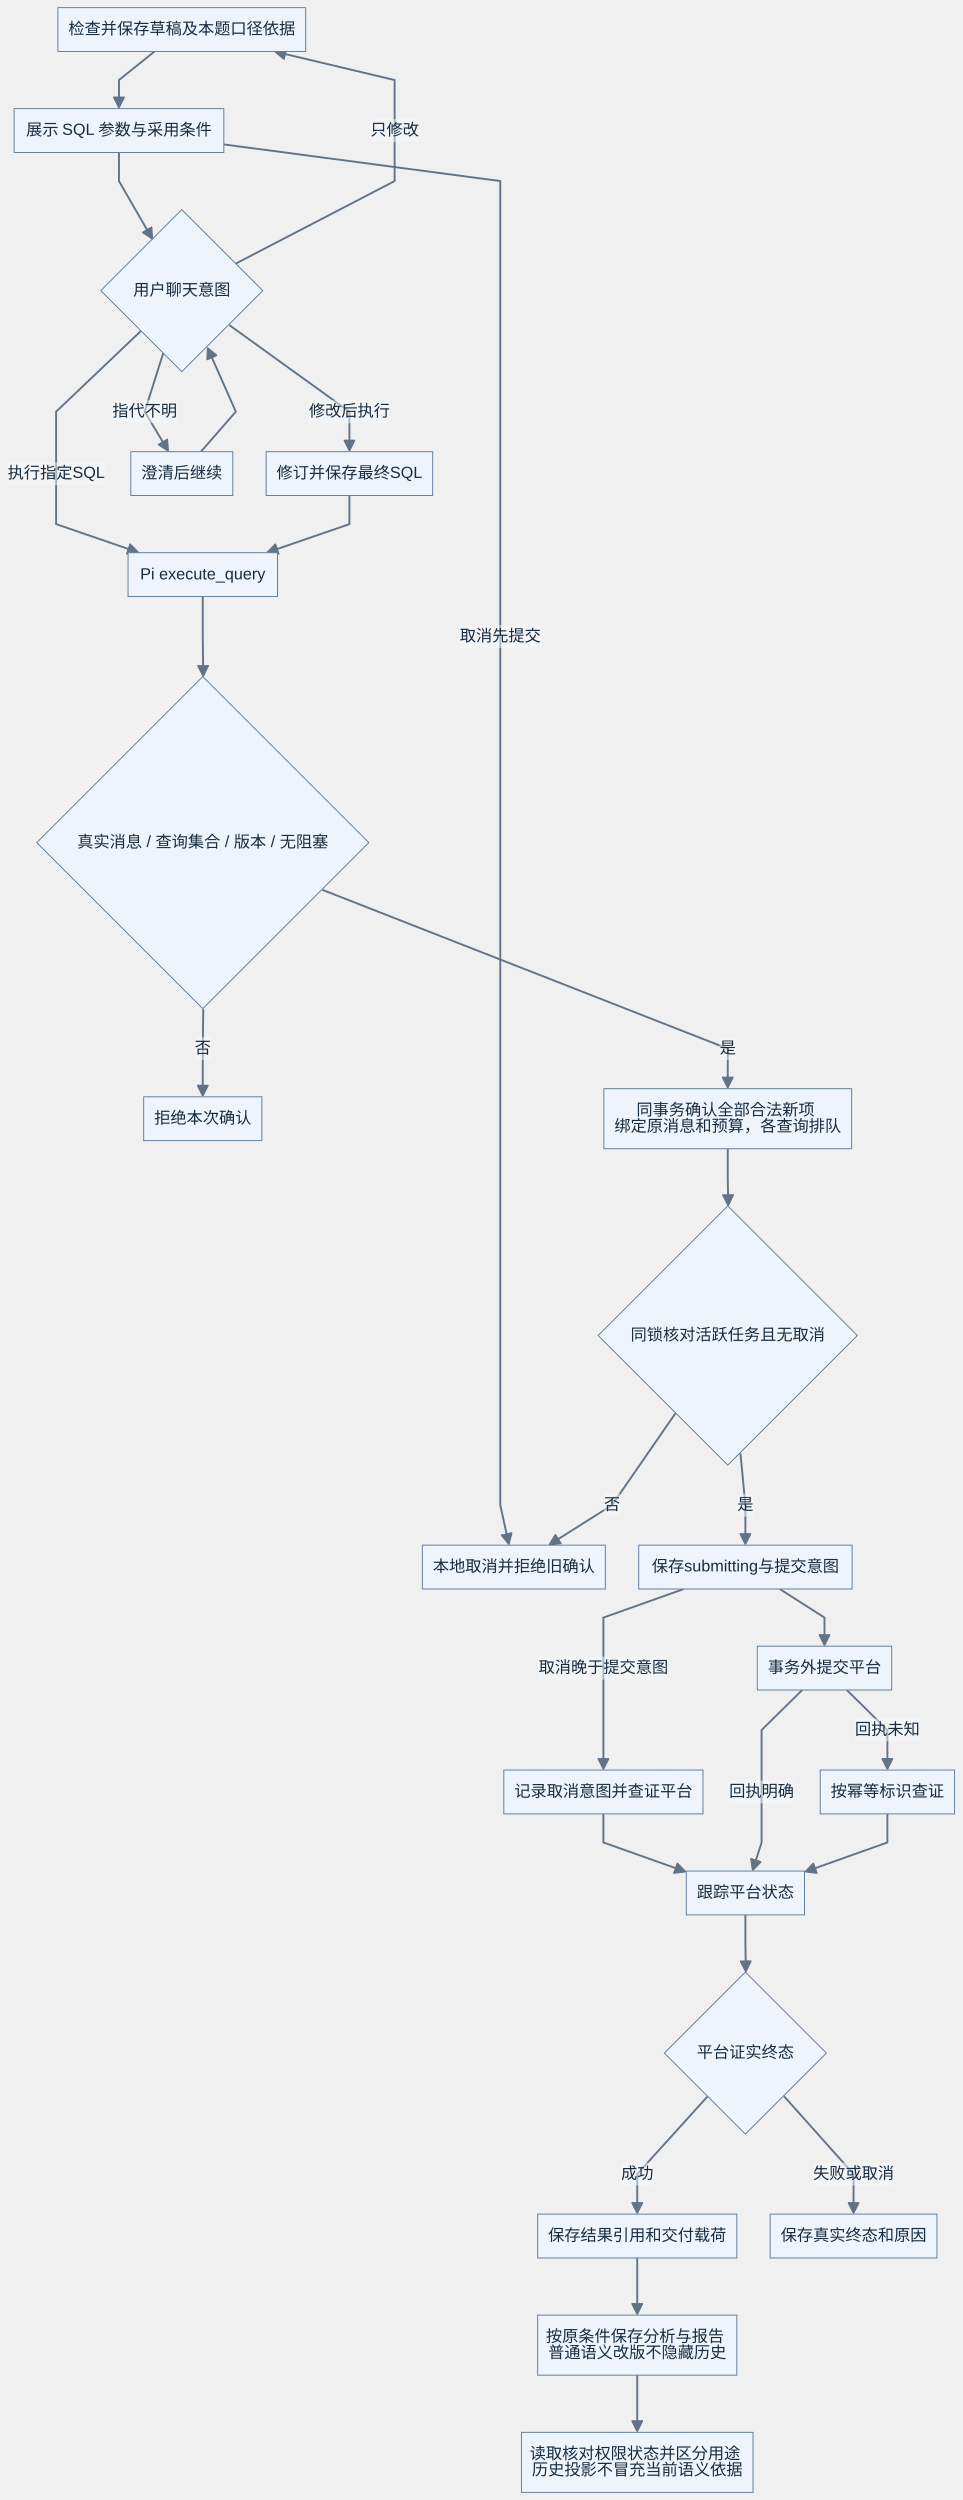
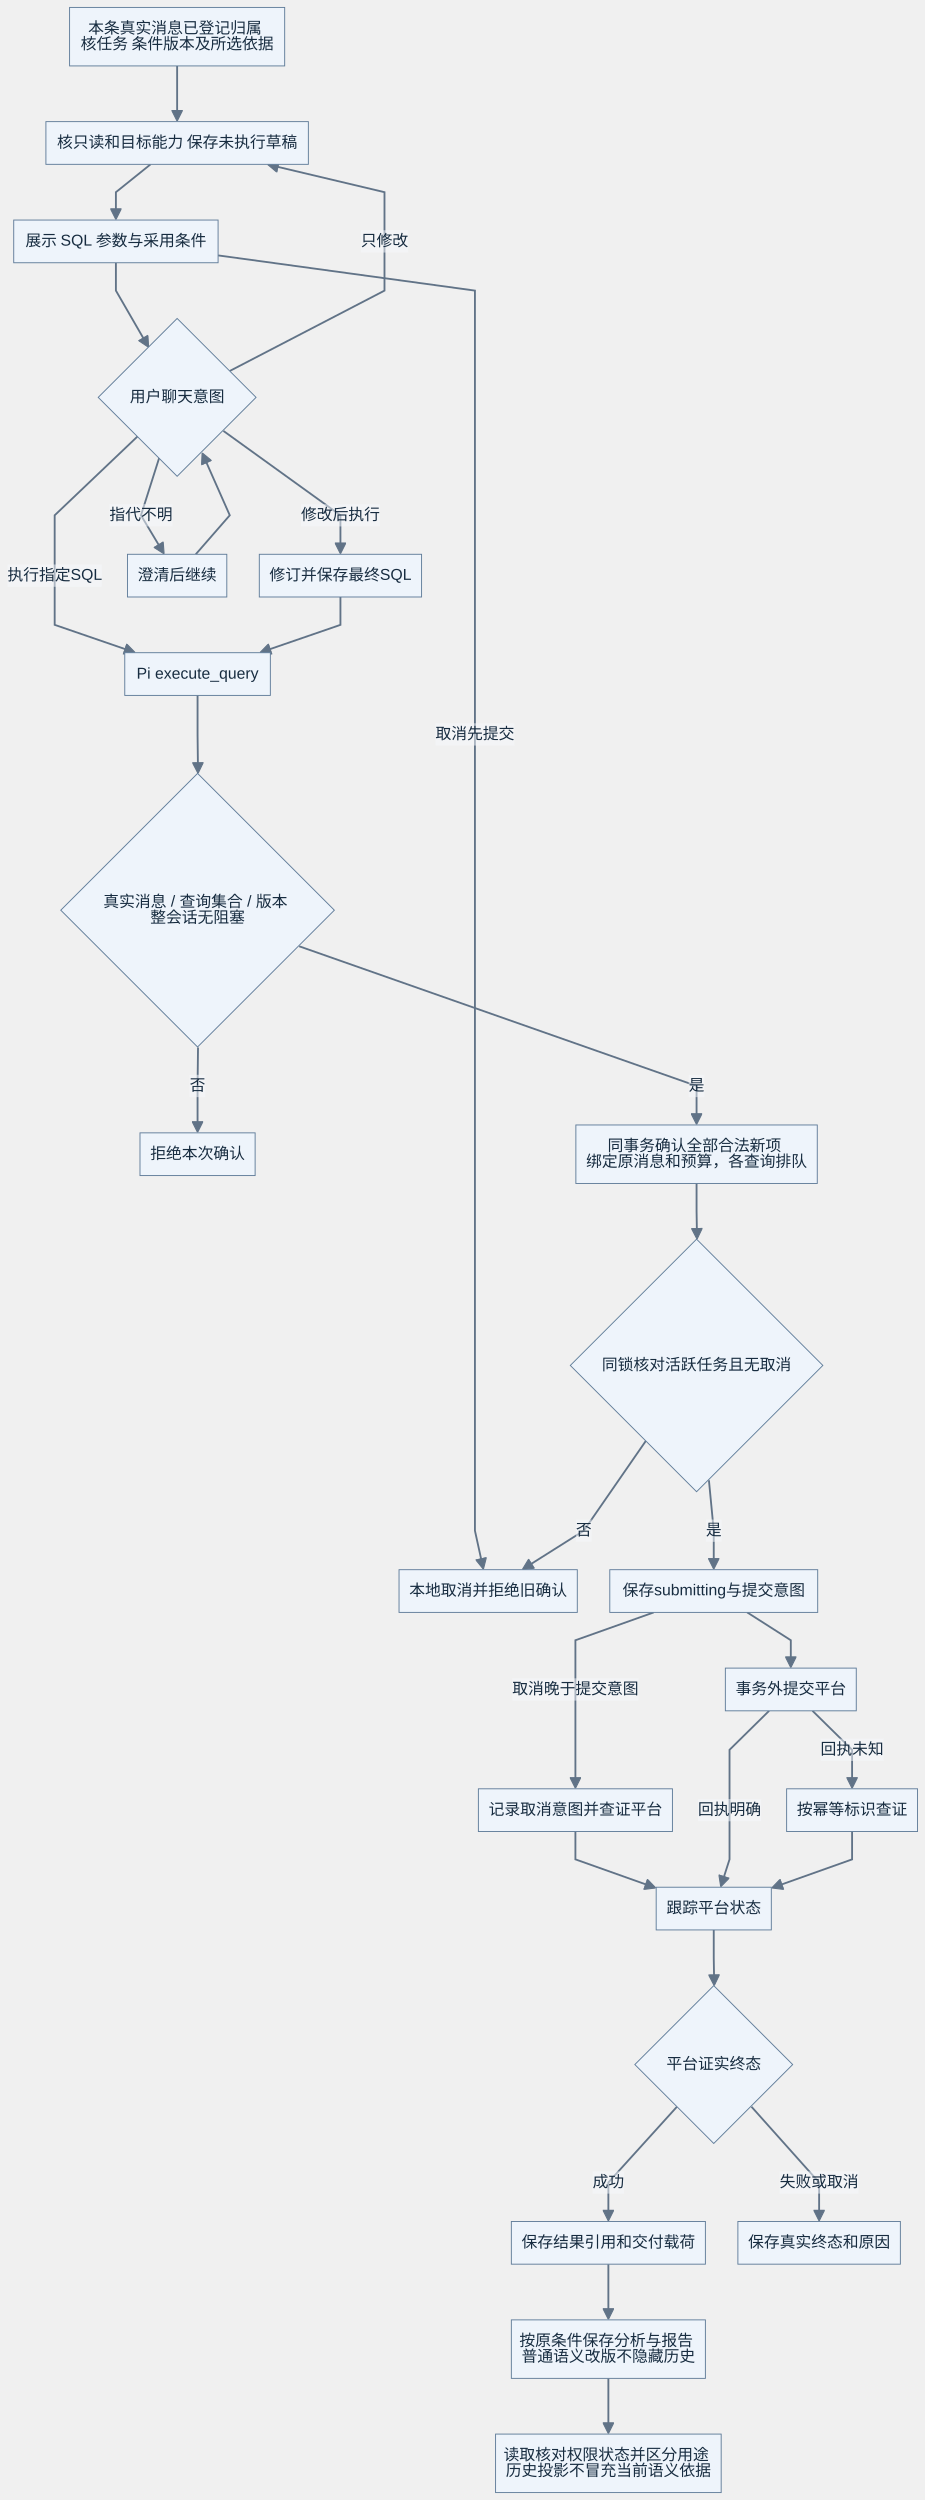
- <svg xmlns="http://www.w3.org/2000/svg" aria-roledescription="flowchart-v2" role="graphics-document document" viewBox="-8 -8 1009.703 2623.469" height="2623.469" width="1009.703" id="diagramF07">
+ <svg xmlns="http://www.w3.org/2000/svg" aria-roledescription="flowchart-v2" role="graphics-document document" viewBox="-8 -8 996.25 2692.656" height="2692.656" width="996.25" id="diagramF07">
  <style>#diagramF07{font-family:PingFang SC,Microsoft YaHei,Arial,sans-serif;font-size:17px;fill:#172c40;}#diagramF07 .error-icon{fill:#ffffff;}#diagramF07 .error-text{fill:#000000;stroke:#000000;}#diagramF07 .edge-thickness-normal{stroke-width:2px;}#diagramF07 .edge-thickness-thick{stroke-width:3.5px;}#diagramF07 .edge-pattern-solid{stroke-dasharray:0;}#diagramF07 .edge-pattern-dashed{stroke-dasharray:3;}#diagramF07 .edge-pattern-dotted{stroke-dasharray:2;}#diagramF07 .marker{fill:#617387;stroke:#617387;}#diagramF07 .marker.cross{stroke:#617387;}#diagramF07 svg{font-family:PingFang SC,Microsoft YaHei,Arial,sans-serif;font-size:17px;}#diagramF07 .label{font-family:PingFang SC,Microsoft YaHei,Arial,sans-serif;color:#172c40;}#diagramF07 .cluster-label text{fill:#000000;}#diagramF07 .cluster-label span,#diagramF07 p{color:#000000;}#diagramF07 .label text,#diagramF07 span,#diagramF07 p{fill:#172c40;color:#172c40;}#diagramF07 .node rect,#diagramF07 .node circle,#diagramF07 .node ellipse,#diagramF07 .node polygon,#diagramF07 .node path{fill:#eef4fb;stroke:#607c99;stroke-width:1px;}#diagramF07 .flowchart-label text{text-anchor:middle;}#diagramF07 .node .katex path{fill:#000;stroke:#000;stroke-width:1px;}#diagramF07 .node .label{text-align:center;}#diagramF07 .node.clickable{cursor:pointer;}#diagramF07 .arrowheadPath{fill:#0b0b0b;}#diagramF07 .edgePath .path{stroke:#617387;stroke-width:2.0px;}#diagramF07 .flowchart-link{stroke:#617387;fill:none;}#diagramF07 .edgeLabel{background-color:#f5f8fb;text-align:center;}#diagramF07 .edgeLabel rect{opacity:0.5;background-color:#f5f8fb;fill:#f5f8fb;}#diagramF07 .labelBkg{background-color:rgba(245, 248, 251, 0.5);}#diagramF07 .cluster rect{fill:#f7f9fc;stroke:#bccbd9;stroke-width:1px;}#diagramF07 .cluster text{fill:#000000;}#diagramF07 .cluster span,#diagramF07 p{color:#000000;}#diagramF07 div.mermaidTooltip{position:absolute;text-align:center;max-width:200px;padding:2px;font-family:PingFang SC,Microsoft YaHei,Arial,sans-serif;font-size:12px;background:#ffffff;border:1px solid hsl(0, 0%, 90%);border-radius:2px;pointer-events:none;z-index:100;}#diagramF07 .flowchartTitleText{text-anchor:middle;font-size:18px;fill:#172c40;}#diagramF07 :root{--mermaid-font-family:PingFang SC,Microsoft YaHei,Arial,sans-serif;}</style>
  <g>
    <marker orient="auto" markerHeight="12" markerWidth="12" markerUnits="userSpaceOnUse" refY="5" refX="6" viewBox="0 0 10 10" class="marker flowchart" id="diagramF07_flowchart-pointEnd">
      <path style="stroke-width: 1; stroke-dasharray: 1, 0;" class="arrowMarkerPath" d="M 0 0 L 10 5 L 0 10 z" />
    </marker>
    <marker orient="auto" markerHeight="12" markerWidth="12" markerUnits="userSpaceOnUse" refY="5" refX="4.5" viewBox="0 0 10 10" class="marker flowchart" id="diagramF07_flowchart-pointStart">
      <path style="stroke-width: 1; stroke-dasharray: 1, 0;" class="arrowMarkerPath" d="M 0 5 L 10 10 L 10 0 z" />
    </marker>
    <marker orient="auto" markerHeight="11" markerWidth="11" markerUnits="userSpaceOnUse" refY="5" refX="11" viewBox="0 0 10 10" class="marker flowchart" id="diagramF07_flowchart-circleEnd">
      <circle style="stroke-width: 1; stroke-dasharray: 1, 0;" class="arrowMarkerPath" r="5" cy="5" cx="5" />
    </marker>
    <marker orient="auto" markerHeight="11" markerWidth="11" markerUnits="userSpaceOnUse" refY="5" refX="-1" viewBox="0 0 10 10" class="marker flowchart" id="diagramF07_flowchart-circleStart">
      <circle style="stroke-width: 1; stroke-dasharray: 1, 0;" class="arrowMarkerPath" r="5" cy="5" cx="5" />
    </marker>
    <marker orient="auto" markerHeight="11" markerWidth="11" markerUnits="userSpaceOnUse" refY="5.2" refX="12" viewBox="0 0 11 11" class="marker cross flowchart" id="diagramF07_flowchart-crossEnd">
      <path style="stroke-width: 2; stroke-dasharray: 1, 0;" class="arrowMarkerPath" d="M 1,1 l 9,9 M 10,1 l -9,9" />
    </marker>
    <marker orient="auto" markerHeight="11" markerWidth="11" markerUnits="userSpaceOnUse" refY="5.2" refX="-1" viewBox="0 0 11 11" class="marker cross flowchart" id="diagramF07_flowchart-crossStart">
      <path style="stroke-width: 2; stroke-dasharray: 1, 0;" class="arrowMarkerPath" d="M 1,1 l 9,9 M 10,1 l -9,9" />
    </marker>
    <g class="root">
      <g class="clusters" />
      <g class="edgePaths">
-         <path marker-end="url(#diagramF07_flowchart-pointEnd)" style="fill:none;" class="edge-thickness-normal edge-pattern-solid flowchart-link LS-A LE-B" id="L-A-B-0" d="M154.163,46L116.836,76L116.836,100.7" />
-         <path marker-end="url(#diagramF07_flowchart-pointEnd)" style="fill:none;" class="edge-thickness-normal edge-pattern-solid flowchart-link LS-B LE-U" id="L-B-U-0" d="M116.836,152L116.836,182L149.655,238.887" />
-         <path marker-end="url(#diagramF07_flowchart-pointEnd)" style="fill:none;" class="edge-thickness-normal edge-pattern-solid flowchart-link LS-U LE-A" id="L-U-A-0" d="M239.39,268.609L406.117,182L406.117,129L406.117,76L284.857,47.224" />
-         <path marker-end="url(#diagramF07_flowchart-pointEnd)" style="fill:none;" class="edge-thickness-normal edge-pattern-solid flowchart-link LS-U LE-Rev" id="L-U-Rev-0" d="M232.641,333.14L358.672,424L358.672,460.7" />
-         <path marker-end="url(#diagramF07_flowchart-pointEnd)" style="fill:none;" class="edge-thickness-normal edge-pattern-solid flowchart-link LS-U LE-Auth" id="L-U-Auth-0" d="M139.978,339.197L50.891,424L50.891,489L50.891,542L132.987,570.274" />
-         <path marker-end="url(#diagramF07_flowchart-pointEnd)" style="fill:none;" class="edge-thickness-normal edge-pattern-solid flowchart-link LS-U LE-Ask" id="L-U-Ask-0" d="M163.333,362.552L143.836,424L166.277,461.454" />
-         <path marker-end="url(#diagramF07_flowchart-pointEnd)" style="fill:none;" class="edge-thickness-normal edge-pattern-solid flowchart-link LS-Ask LE-U" id="L-Ask-U-0" d="M202.843,466L239.477,424L211.659,361.113" />
-         <path marker-end="url(#diagramF07_flowchart-pointEnd)" style="fill:none;" class="edge-thickness-normal edge-pattern-solid flowchart-link LS-Rev LE-Auth" id="L-Rev-Auth-0" d="M358.672,512L358.672,542L276.575,570.274" />
-         <path marker-end="url(#diagramF07_flowchart-pointEnd)" style="fill:none;" class="edge-thickness-normal edge-pattern-solid flowchart-link LS-Auth LE-C" id="L-Auth-C-0" d="M204.781,618L204.781,660L205.219,697.2" />
-         <path marker-end="url(#diagramF07_flowchart-pointEnd)" style="fill:none;" class="edge-thickness-normal edge-pattern-solid flowchart-link LS-C LE-X" id="L-C-X-0" d="M205.281,1050.969L204.781,1092.469L204.781,1137.669" />
-         <path marker-end="url(#diagramF07_flowchart-pointEnd)" style="fill:none;" class="edge-thickness-normal edge-pattern-solid flowchart-link LS-C LE-D" id="L-C-D-0" d="M330.405,925.845L755.703,1092.469L755.703,1129.169" />
-         <path marker-end="url(#diagramF07_flowchart-pointEnd)" style="fill:none;" class="edge-thickness-normal edge-pattern-solid flowchart-link LS-B LE-L" id="L-B-L-0" d="M226.891,143.577L516.984,182L516.984,297L516.984,424L516.984,489L516.984,542L516.984,595L516.984,660L516.984,876.234L516.984,1092.469L516.984,1165.969L516.984,1227.469L516.984,1393.469L516.984,1571.469L525.057,1608.292" />
-         <path marker-end="url(#diagramF07_flowchart-pointEnd)" style="fill:none;" class="edge-thickness-normal edge-pattern-solid flowchart-link LS-D LE-S" id="L-D-S-0" d="M755.703,1197.469L755.703,1227.469L756.116,1252.669" />
-         <path marker-end="url(#diagramF07_flowchart-pointEnd)" style="fill:none;" class="edge-thickness-normal edge-pattern-solid flowchart-link LS-S LE-L" id="L-S-L-0" d="M701.035,1474.801L634.219,1571.469L572.157,1610.64" />
-         <path marker-end="url(#diagramF07_flowchart-pointEnd)" style="fill:none;" class="edge-thickness-normal edge-pattern-solid flowchart-link LS-S LE-Intent" id="L-S-Intent-0" d="M769.007,1517.165L774.203,1571.469L774.203,1608.169" />
-         <path marker-end="url(#diagramF07_flowchart-pointEnd)" style="fill:none;" class="edge-thickness-normal edge-pattern-solid flowchart-link LS-Intent LE-E" id="L-Intent-E-0" d="M810.222,1659.469L857.203,1689.469L857.203,1714.169" />
-         <path marker-end="url(#diagramF07_flowchart-pointEnd)" style="fill:none;" class="edge-thickness-normal edge-pattern-solid flowchart-link LS-Intent LE-Cancel" id="L-Intent-Cancel-0" d="M709.543,1659.469L625.203,1689.469L625.203,1742.469L625.203,1807.469L625.203,1844.169" />
-         <path marker-end="url(#diagramF07_flowchart-pointEnd)" style="fill:none;" class="edge-thickness-normal edge-pattern-solid flowchart-link LS-Cancel LE-F" id="L-Cancel-F-0" d="M625.203,1895.469L625.203,1925.469L707.21,1954.639" />
-         <path marker-end="url(#diagramF07_flowchart-pointEnd)" style="fill:none;" class="edge-thickness-normal edge-pattern-solid flowchart-link LS-E LE-F" id="L-E-F-0" d="M833.849,1765.469L791.203,1807.469L791.203,1872.469L791.203,1925.469L783.199,1950.422" />
-         <path marker-end="url(#diagramF07_flowchart-pointEnd)" style="fill:none;" class="edge-thickness-normal edge-pattern-solid flowchart-link LS-E LE-G" id="L-E-G-0" d="M880.557,1765.469L923.203,1807.469L923.203,1844.169" />
-         <path marker-end="url(#diagramF07_flowchart-pointEnd)" style="fill:none;" class="edge-thickness-normal edge-pattern-solid flowchart-link LS-G LE-F" id="L-G-F-0" d="M923.203,1895.469L923.203,1925.469L841.197,1954.639" />
-         <path marker-end="url(#diagramF07_flowchart-pointEnd)" style="fill:none;" class="edge-thickness-normal edge-pattern-solid flowchart-link LS-F LE-H" id="L-F-H-0" d="M774.203,2001.469L774.203,2031.469L774.616,2056.669" />
-         <path marker-end="url(#diagramF07_flowchart-pointEnd)" style="fill:none;" class="edge-thickness-normal edge-pattern-solid flowchart-link LS-H LE-I" id="L-H-I-0" d="M734.589,2191.854L660.703,2273.469L660.703,2310.169" />
-         <path marker-end="url(#diagramF07_flowchart-pointEnd)" style="fill:none;" class="edge-thickness-normal edge-pattern-solid flowchart-link LS-I LE-History" id="L-I-History-0" d="M660.703,2361.469L660.703,2391.469L660.703,2416.169" />
-         <path marker-end="url(#diagramF07_flowchart-pointEnd)" style="fill:none;" class="edge-thickness-normal edge-pattern-solid flowchart-link LS-History LE-Access" id="L-History-Access-0" d="M660.703,2484.469L660.703,2514.469L660.703,2539.169" />
-         <path marker-end="url(#diagramF07_flowchart-pointEnd)" style="fill:none;" class="edge-thickness-normal edge-pattern-solid flowchart-link LS-H LE-J" id="L-H-J-0" d="M814.817,2191.854L887.703,2273.469L887.703,2310.169" />
+         <path marker-end="url(#diagramF07_flowchart-pointEnd)" style="fill:none;" class="edge-thickness-normal edge-pattern-solid flowchart-link LS-Input LE-A" id="L-Input-A-0" d="M182.781,63L182.781,93L182.781,117.7" />
+         <path marker-end="url(#diagramF07_flowchart-pointEnd)" style="fill:none;" class="edge-thickness-normal edge-pattern-solid flowchart-link LS-A LE-B" id="L-A-B-0" d="M154.163,169L116.836,199L116.836,223.7" />
+         <path marker-end="url(#diagramF07_flowchart-pointEnd)" style="fill:none;" class="edge-thickness-normal edge-pattern-solid flowchart-link LS-B LE-U" id="L-B-U-0" d="M116.836,275L116.836,305L149.655,361.887" />
+         <path marker-end="url(#diagramF07_flowchart-pointEnd)" style="fill:none;" class="edge-thickness-normal edge-pattern-solid flowchart-link LS-U LE-A" id="L-U-A-0" d="M239.39,391.609L406.117,305L406.117,252L406.117,199L284.857,170.224" />
+         <path marker-end="url(#diagramF07_flowchart-pointEnd)" style="fill:none;" class="edge-thickness-normal edge-pattern-solid flowchart-link LS-U LE-Rev" id="L-U-Rev-0" d="M232.641,456.14L358.672,547L358.672,583.7" />
+         <path marker-end="url(#diagramF07_flowchart-pointEnd)" style="fill:none;" class="edge-thickness-normal edge-pattern-solid flowchart-link LS-U LE-Auth" id="L-U-Auth-0" d="M139.978,462.197L50.891,547L50.891,612L50.891,665L132.987,693.274" />
+         <path marker-end="url(#diagramF07_flowchart-pointEnd)" style="fill:none;" class="edge-thickness-normal edge-pattern-solid flowchart-link LS-U LE-Ask" id="L-U-Ask-0" d="M163.333,485.552L143.836,547L166.277,584.454" />
+         <path marker-end="url(#diagramF07_flowchart-pointEnd)" style="fill:none;" class="edge-thickness-normal edge-pattern-solid flowchart-link LS-Ask LE-U" id="L-Ask-U-0" d="M202.843,589L239.477,547L211.659,484.113" />
+         <path marker-end="url(#diagramF07_flowchart-pointEnd)" style="fill:none;" class="edge-thickness-normal edge-pattern-solid flowchart-link LS-Rev LE-Auth" id="L-Rev-Auth-0" d="M358.672,635L358.672,665L276.575,693.274" />
+         <path marker-end="url(#diagramF07_flowchart-pointEnd)" style="fill:none;" class="edge-thickness-normal edge-pattern-solid flowchart-link LS-Auth LE-C" id="L-Auth-C-0" d="M204.781,741L204.781,783L205.219,820.2" />
+         <path marker-end="url(#diagramF07_flowchart-pointEnd)" style="fill:none;" class="edge-thickness-normal edge-pattern-solid flowchart-link LS-C LE-X" id="L-C-X-0" d="M205.281,1120.156L204.781,1161.656L204.781,1206.856" />
+         <path marker-end="url(#diagramF07_flowchart-pointEnd)" style="fill:none;" class="edge-thickness-normal edge-pattern-solid flowchart-link LS-C LE-D" id="L-C-D-0" d="M314.231,1011.207L742.25,1161.656L742.25,1198.356" />
+         <path marker-end="url(#diagramF07_flowchart-pointEnd)" style="fill:none;" class="edge-thickness-normal edge-pattern-solid flowchart-link LS-B LE-L" id="L-B-L-0" d="M226.891,267.084L503.531,305L503.531,420L503.531,547L503.531,612L503.531,665L503.531,718L503.531,783L503.531,972.328L503.531,1161.656L503.531,1235.156L503.531,1296.656L503.531,1462.656L503.531,1640.656L511.604,1677.479" />
+         <path marker-end="url(#diagramF07_flowchart-pointEnd)" style="fill:none;" class="edge-thickness-normal edge-pattern-solid flowchart-link LS-D LE-S" id="L-D-S-0" d="M742.25,1266.656L742.25,1296.656L742.663,1321.857" />
+         <path marker-end="url(#diagramF07_flowchart-pointEnd)" style="fill:none;" class="edge-thickness-normal edge-pattern-solid flowchart-link LS-S LE-L" id="L-S-L-0" d="M687.582,1543.989L620.766,1640.656L558.704,1679.827" />
+         <path marker-end="url(#diagramF07_flowchart-pointEnd)" style="fill:none;" class="edge-thickness-normal edge-pattern-solid flowchart-link LS-S LE-Intent" id="L-S-Intent-0" d="M755.554,1586.352L760.75,1640.656L760.75,1677.356" />
+         <path marker-end="url(#diagramF07_flowchart-pointEnd)" style="fill:none;" class="edge-thickness-normal edge-pattern-solid flowchart-link LS-Intent LE-E" id="L-Intent-E-0" d="M796.769,1728.656L843.75,1758.656L843.75,1783.356" />
+         <path marker-end="url(#diagramF07_flowchart-pointEnd)" style="fill:none;" class="edge-thickness-normal edge-pattern-solid flowchart-link LS-Intent LE-Cancel" id="L-Intent-Cancel-0" d="M696.09,1728.656L611.75,1758.656L611.75,1811.656L611.75,1876.656L611.75,1913.356" />
+         <path marker-end="url(#diagramF07_flowchart-pointEnd)" style="fill:none;" class="edge-thickness-normal edge-pattern-solid flowchart-link LS-Cancel LE-F" id="L-Cancel-F-0" d="M611.75,1964.656L611.75,1994.656L693.756,2023.826" />
+         <path marker-end="url(#diagramF07_flowchart-pointEnd)" style="fill:none;" class="edge-thickness-normal edge-pattern-solid flowchart-link LS-E LE-F" id="L-E-F-0" d="M820.396,1834.656L777.75,1876.656L777.75,1941.656L777.75,1994.656L769.746,2019.61" />
+         <path marker-end="url(#diagramF07_flowchart-pointEnd)" style="fill:none;" class="edge-thickness-normal edge-pattern-solid flowchart-link LS-E LE-G" id="L-E-G-0" d="M867.104,1834.656L909.75,1876.656L909.75,1913.356" />
+         <path marker-end="url(#diagramF07_flowchart-pointEnd)" style="fill:none;" class="edge-thickness-normal edge-pattern-solid flowchart-link LS-G LE-F" id="L-G-F-0" d="M909.75,1964.656L909.75,1994.656L827.744,2023.826" />
+         <path marker-end="url(#diagramF07_flowchart-pointEnd)" style="fill:none;" class="edge-thickness-normal edge-pattern-solid flowchart-link LS-F LE-H" id="L-F-H-0" d="M760.75,2070.656L760.75,2100.656L761.163,2125.857" />
+         <path marker-end="url(#diagramF07_flowchart-pointEnd)" style="fill:none;" class="edge-thickness-normal edge-pattern-solid flowchart-link LS-H LE-I" id="L-H-I-0" d="M721.136,2261.042L647.25,2342.656L647.25,2379.356" />
+         <path marker-end="url(#diagramF07_flowchart-pointEnd)" style="fill:none;" class="edge-thickness-normal edge-pattern-solid flowchart-link LS-I LE-History" id="L-I-History-0" d="M647.25,2430.656L647.25,2460.656L647.25,2485.356" />
+         <path marker-end="url(#diagramF07_flowchart-pointEnd)" style="fill:none;" class="edge-thickness-normal edge-pattern-solid flowchart-link LS-History LE-Access" id="L-History-Access-0" d="M647.25,2553.656L647.25,2583.656L647.25,2608.356" />
+         <path marker-end="url(#diagramF07_flowchart-pointEnd)" style="fill:none;" class="edge-thickness-normal edge-pattern-solid flowchart-link LS-H LE-J" id="L-H-J-0" d="M801.364,2261.042L874.25,2342.656L874.25,2379.356" />
      </g>
      <g class="edgeLabels">
        <g class="edgeLabel">
          <g transform="translate(0, 0)" class="label">
            <rect height="0" width="0" ry="0" rx="0" />
            <text style="">
              <tspan class="row" x="0" dy="1em" xml:space="preserve" />
            </text>
          </g>
        </g>
        <g class="edgeLabel">
          <g transform="translate(0, 0)" class="label">
            <rect height="0" width="0" ry="0" rx="0" />
            <text style="">
              <tspan class="row" x="0" dy="1em" xml:space="preserve" />
            </text>
          </g>
        </g>
-         <g transform="translate(406.1172, 129)" class="edgeLabel">
+         <g class="edgeLabel">
+           <g transform="translate(0, 0)" class="label">
+             <rect height="0" width="0" ry="0" rx="0" />
+             <text style="">
+               <tspan class="row" x="0" dy="1em" xml:space="preserve" />
+             </text>
+           </g>
+         </g>
+         <g transform="translate(406.1172, 252)" class="edgeLabel">
          <g transform="translate(-25.5, -12)" class="label">
            <rect height="24" width="51" ry="0" rx="0" />
            <text style="">
              <tspan class="row" x="0" dy="1em" xml:space="preserve">只修改</tspan>
            </text>
          </g>
        </g>
-         <g transform="translate(358.6719, 424)" class="edgeLabel">
+         <g transform="translate(358.6719, 547)" class="edgeLabel">
          <g transform="translate(-42.5, -12)" class="label">
            <rect height="24" width="85" ry="0" rx="0" />
            <text style="">
              <tspan class="row" x="0" dy="1em" xml:space="preserve">修改后执行</tspan>
            </text>
          </g>
        </g>
-         <g transform="translate(50.89062, 489)" class="edgeLabel">
+         <g transform="translate(50.89062, 612)" class="edgeLabel">
          <g transform="translate(-50.89062, -12)" class="label">
            <rect height="24" width="101.781" ry="0" rx="0" />
            <text style="">
              <tspan class="row" x="0" dy="1em" xml:space="preserve">执行指定SQL</tspan>
            </text>
          </g>
        </g>
-         <g transform="translate(143.8359, 424)" class="edgeLabel">
+         <g transform="translate(143.8359, 547)" class="edgeLabel">
          <g transform="translate(-34, -12)" class="label">
            <rect height="24" width="68" ry="0" rx="0" />
            <text style="">
              <tspan class="row" x="0" dy="1em" xml:space="preserve">指代不明</tspan>
            </text>
          </g>
        </g>
        <g class="edgeLabel">
          <g transform="translate(0, 0)" class="label">
            <rect height="0" width="0" ry="0" rx="0" />
            <text style="">
              <tspan class="row" x="0" dy="1em" xml:space="preserve" />
            </text>
          </g>
        </g>
        <g class="edgeLabel">
          <g transform="translate(0, 0)" class="label">
            <rect height="0" width="0" ry="0" rx="0" />
            <text style="">
              <tspan class="row" x="0" dy="1em" xml:space="preserve" />
            </text>
          </g>
        </g>
        <g class="edgeLabel">
          <g transform="translate(0, 0)" class="label">
            <rect height="0" width="0" ry="0" rx="0" />
            <text style="">
              <tspan class="row" x="0" dy="1em" xml:space="preserve" />
            </text>
          </g>
        </g>
-         <g transform="translate(204.7812, 1092.469)" class="edgeLabel">
+         <g transform="translate(204.7812, 1161.656)" class="edgeLabel">
          <g transform="translate(-8.5, -12)" class="label">
            <rect height="24" width="17" ry="0" rx="0" />
            <text style="">
              <tspan class="row" x="0" dy="1em" xml:space="preserve">否</tspan>
            </text>
          </g>
        </g>
-         <g transform="translate(755.7031, 1092.469)" class="edgeLabel">
+         <g transform="translate(742.25, 1161.656)" class="edgeLabel">
          <g transform="translate(-8.5, -12)" class="label">
            <rect height="24" width="17" ry="0" rx="0" />
            <text style="">
              <tspan class="row" x="0" dy="1em" xml:space="preserve">是</tspan>
            </text>
          </g>
        </g>
-         <g transform="translate(516.9844, 660)" class="edgeLabel">
+         <g transform="translate(503.5312, 783)" class="edgeLabel">
          <g transform="translate(-42.5, -12)" class="label">
            <rect height="24" width="85" ry="0" rx="0" />
            <text style="">
              <tspan class="row" x="0" dy="1em" xml:space="preserve">取消先提交</tspan>
            </text>
          </g>
        </g>
        <g class="edgeLabel">
          <g transform="translate(0, 0)" class="label">
            <rect height="0" width="0" ry="0" rx="0" />
            <text style="">
              <tspan class="row" x="0" dy="1em" xml:space="preserve" />
            </text>
          </g>
        </g>
-         <g transform="translate(634.2188, 1571.469)" class="edgeLabel">
+         <g transform="translate(620.7656, 1640.656)" class="edgeLabel">
          <g transform="translate(-8.5, -12)" class="label">
            <rect height="24" width="17" ry="0" rx="0" />
            <text style="">
              <tspan class="row" x="0" dy="1em" xml:space="preserve">否</tspan>
            </text>
          </g>
        </g>
-         <g transform="translate(774.2031, 1571.469)" class="edgeLabel">
+         <g transform="translate(760.75, 1640.656)" class="edgeLabel">
          <g transform="translate(-8.5, -12)" class="label">
            <rect height="24" width="17" ry="0" rx="0" />
            <text style="">
              <tspan class="row" x="0" dy="1em" xml:space="preserve">是</tspan>
            </text>
          </g>
        </g>
        <g class="edgeLabel">
          <g transform="translate(0, 0)" class="label">
            <rect height="0" width="0" ry="0" rx="0" />
            <text style="">
              <tspan class="row" x="0" dy="1em" xml:space="preserve" />
            </text>
          </g>
        </g>
-         <g transform="translate(625.2031, 1742.469)" class="edgeLabel">
+         <g transform="translate(611.75, 1811.656)" class="edgeLabel">
          <g transform="translate(-68, -12)" class="label">
            <rect height="24" width="136" ry="0" rx="0" />
            <text style="">
              <tspan class="row" x="0" dy="1em" xml:space="preserve">取消晚于提交意图</tspan>
            </text>
          </g>
        </g>
        <g class="edgeLabel">
          <g transform="translate(0, 0)" class="label">
            <rect height="0" width="0" ry="0" rx="0" />
            <text style="">
              <tspan class="row" x="0" dy="1em" xml:space="preserve" />
            </text>
          </g>
        </g>
-         <g transform="translate(791.2031, 1872.469)" class="edgeLabel">
+         <g transform="translate(777.75, 1941.656)" class="edgeLabel">
          <g transform="translate(-34, -12)" class="label">
            <rect height="24" width="68" ry="0" rx="0" />
            <text style="">
              <tspan class="row" x="0" dy="1em" xml:space="preserve">回执明确</tspan>
            </text>
          </g>
        </g>
-         <g transform="translate(923.2031, 1807.469)" class="edgeLabel">
+         <g transform="translate(909.75, 1876.656)" class="edgeLabel">
          <g transform="translate(-34, -12)" class="label">
            <rect height="24" width="68" ry="0" rx="0" />
            <text style="">
              <tspan class="row" x="0" dy="1em" xml:space="preserve">回执未知</tspan>
            </text>
          </g>
        </g>
        <g class="edgeLabel">
          <g transform="translate(0, 0)" class="label">
            <rect height="0" width="0" ry="0" rx="0" />
            <text style="">
              <tspan class="row" x="0" dy="1em" xml:space="preserve" />
            </text>
          </g>
        </g>
        <g class="edgeLabel">
          <g transform="translate(0, 0)" class="label">
            <rect height="0" width="0" ry="0" rx="0" />
            <text style="">
              <tspan class="row" x="0" dy="1em" xml:space="preserve" />
            </text>
          </g>
        </g>
-         <g transform="translate(660.7031, 2273.469)" class="edgeLabel">
+         <g transform="translate(647.25, 2342.656)" class="edgeLabel">
          <g transform="translate(-17, -12)" class="label">
            <rect height="24" width="34" ry="0" rx="0" />
            <text style="">
              <tspan class="row" x="0" dy="1em" xml:space="preserve">成功</tspan>
            </text>
          </g>
        </g>
        <g class="edgeLabel">
          <g transform="translate(0, 0)" class="label">
            <rect height="0" width="0" ry="0" rx="0" />
            <text style="">
              <tspan class="row" x="0" dy="1em" xml:space="preserve" />
            </text>
          </g>
        </g>
        <g class="edgeLabel">
          <g transform="translate(0, 0)" class="label">
            <rect height="0" width="0" ry="0" rx="0" />
            <text style="">
              <tspan class="row" x="0" dy="1em" xml:space="preserve" />
            </text>
          </g>
        </g>
-         <g transform="translate(887.7031, 2273.469)" class="edgeLabel">
+         <g transform="translate(874.25, 2342.656)" class="edgeLabel">
          <g transform="translate(-42.5, -12)" class="label">
            <rect height="24" width="85" ry="0" rx="0" />
            <text style="">
              <tspan class="row" x="0" dy="1em" xml:space="preserve">失败或取消</tspan>
            </text>
          </g>
        </g>
      </g>
      <g class="nodes">
-         <g transform="translate(182.7812, 23)" data-id="A" data-node="true" id="flowchart-A-313" class="node default default flowchart-label">
-           <rect height="46" width="260" y="-23" x="-130" ry="0" rx="0" style="" class="basic label-container" />
-           <g transform="translate(0, -12)" style="" class="label">
-             <rect />
-             <text style="">
-               <tspan class="row" x="0" dy="1em" xml:space="preserve">检查并保存草稿及本题口径依据</tspan>
-             </text>
-           </g>
-         </g>
-         <g transform="translate(116.8359, 129)" data-id="B" data-node="true" id="flowchart-B-314" class="node default default flowchart-label">
+         <g transform="translate(182.7812, 31.5)" data-id="Input" data-node="true" id="flowchart-Input-125" class="node default default flowchart-label">
+           <rect height="63" width="231.672" y="-31.5" x="-115.836" ry="0" rx="0" style="" class="basic label-container" />
+           <g transform="translate(0, -20.5)" style="" class="label">
+             <rect />
+             <text style="">
+               <tspan class="row" x="0" dy="1em" xml:space="preserve">本条真实消息已登记归属</tspan>
+               <tspan class="row" x="0" dy="1em" xml:space="preserve">核任务 条件版本及所选依据</tspan>
+             </text>
+           </g>
+         </g>
+         <g transform="translate(182.7812, 146)" data-id="A" data-node="true" id="flowchart-A-126" class="node default default flowchart-label">
+           <rect height="46" width="282.672" y="-23" x="-141.336" ry="0" rx="0" style="" class="basic label-container" />
+           <g transform="translate(0, -12)" style="" class="label">
+             <rect />
+             <text style="">
+               <tspan class="row" x="0" dy="1em" xml:space="preserve">核只读和目标能力 保存未执行草稿</tspan>
+             </text>
+           </g>
+         </g>
+         <g transform="translate(116.8359, 252)" data-id="B" data-node="true" id="flowchart-B-128" class="node default default flowchart-label">
          <rect height="46" width="220.109" y="-23" x="-110.055" ry="0" rx="0" style="" class="basic label-container" />
          <g transform="translate(0, -12)" style="" class="label">
            <rect />
            <text style="">
              <tspan class="row" x="0" dy="1em" xml:space="preserve">展示 SQL 参数与采用条件</tspan>
            </text>
          </g>
        </g>
-         <g transform="translate(182.7812, 297)" data-id="U" data-node="true" id="flowchart-U-316" class="node default default flowchart-label">
+         <g transform="translate(182.7812, 420)" data-id="U" data-node="true" id="flowchart-U-130" class="node default default flowchart-label">
          <polygon style="" transform="translate(-85,85)" class="label-container" points="85,0 170,-85 85,-170 0,-85" />
          <g transform="translate(0, -12)" style="" class="label">
            <rect />
            <text style="">
              <tspan class="row" x="0" dy="1em" xml:space="preserve">用户聊天意图</tspan>
            </text>
          </g>
        </g>
-         <g transform="translate(358.6719, 489)" data-id="Rev" data-node="true" id="flowchart-Rev-320" class="node default default flowchart-label">
+         <g transform="translate(358.6719, 612)" data-id="Rev" data-node="true" id="flowchart-Rev-134" class="node default default flowchart-label">
          <rect height="46" width="174.781" y="-23" x="-87.391" ry="0" rx="0" style="" class="basic label-container" />
          <g transform="translate(0, -12)" style="" class="label">
            <rect />
            <text style="">
              <tspan class="row" x="0" dy="1em" xml:space="preserve">修订并保存最终SQL</tspan>
            </text>
          </g>
        </g>
-         <g transform="translate(204.7812, 595)" data-id="Auth" data-node="true" id="flowchart-Auth-322" class="node default default flowchart-label">
+         <g transform="translate(204.7812, 718)" data-id="Auth" data-node="true" id="flowchart-Auth-136" class="node default default flowchart-label">
          <rect height="46" width="156.797" y="-23" x="-78.398" ry="0" rx="0" style="" class="basic label-container" />
          <g transform="translate(0, -12)" style="" class="label">
            <rect />
            <text style="">
              <tspan class="row" x="0" dy="1em" xml:space="preserve">Pi execute_query</tspan>
            </text>
          </g>
        </g>
-         <g transform="translate(182.7812, 489)" data-id="Ask" data-node="true" id="flowchart-Ask-324" class="node default default flowchart-label">
+         <g transform="translate(182.7812, 612)" data-id="Ask" data-node="true" id="flowchart-Ask-138" class="node default default flowchart-label">
          <rect height="46" width="107" y="-23" x="-53.5" ry="0" rx="0" style="" class="basic label-container" />
          <g transform="translate(0, -12)" style="" class="label">
            <rect />
            <text style="">
              <tspan class="row" x="0" dy="1em" xml:space="preserve">澄清后继续</tspan>
            </text>
          </g>
        </g>
-         <g transform="translate(204.7812, 876.2344)" data-id="C" data-node="true" id="flowchart-C-330" class="node default default flowchart-label">
-           <polygon style="" transform="translate(-174.2344,174.2344)" class="label-container" points="174.234,0 348.469,-174.234 174.234,-348.469 0,-174.234" />
-           <g transform="translate(0, -12)" style="" class="label">
-             <rect />
-             <text style="">
-               <tspan class="row" x="0" dy="1em" xml:space="preserve">真实消息 / 查询集合 / 版本 / 无阻塞</tspan>
-             </text>
-           </g>
-         </g>
-         <g transform="translate(204.7812, 1165.969)" data-id="X" data-node="true" id="flowchart-X-332" class="node default default flowchart-label">
+         <g transform="translate(204.7812, 972.3281)" data-id="C" data-node="true" id="flowchart-C-144" class="node default default flowchart-label">
+           <polygon style="" transform="translate(-147.3281,147.3281)" class="label-container" points="147.328,0 294.656,-147.328 147.328,-294.656 0,-147.328" />
+           <g transform="translate(0, -20.5)" style="" class="label">
+             <rect />
+             <text style="">
+               <tspan class="row" x="0" dy="1em" xml:space="preserve">真实消息 / 查询集合 / 版本</tspan>
+               <tspan class="row" x="0" dy="1em" xml:space="preserve">整会话无阻塞</tspan>
+             </text>
+           </g>
+         </g>
+         <g transform="translate(204.7812, 1235.156)" data-id="X" data-node="true" id="flowchart-X-146" class="node default default flowchart-label">
          <rect height="46" width="124" y="-23" x="-62" ry="0" rx="0" style="" class="basic label-container" />
          <g transform="translate(0, -12)" style="" class="label">
            <rect />
            <text style="">
              <tspan class="row" x="0" dy="1em" xml:space="preserve">拒绝本次确认</tspan>
            </text>
          </g>
        </g>
-         <g transform="translate(755.7031, 1165.969)" data-id="D" data-node="true" id="flowchart-D-334" class="node default default flowchart-label">
+         <g transform="translate(742.25, 1235.156)" data-id="D" data-node="true" id="flowchart-D-148" class="node default default flowchart-label">
          <rect height="63" width="260" y="-31.5" x="-130" ry="0" rx="0" style="" class="basic label-container" />
          <g transform="translate(0, -20.5)" style="" class="label">
            <rect />
            <text style="">
              <tspan class="row" x="0" dy="1em" xml:space="preserve">同事务确认全部合法新项</tspan>
              <tspan class="row" x="0" dy="1em" xml:space="preserve">绑定原消息和预算，各查询排队</tspan>
            </text>
          </g>
        </g>
-         <g transform="translate(531.2344, 1636.469)" data-id="L" data-node="true" id="flowchart-L-336" class="node default default flowchart-label">
+         <g transform="translate(517.7812, 1705.656)" data-id="L" data-node="true" id="flowchart-L-150" class="node default default flowchart-label">
          <rect height="46" width="192" y="-23" x="-96" ry="0" rx="0" style="" class="basic label-container" />
          <g transform="translate(0, -12)" style="" class="label">
            <rect />
            <text style="">
              <tspan class="row" x="0" dy="1em" xml:space="preserve">本地取消并拒绝旧确认</tspan>
            </text>
          </g>
        </g>
-         <g transform="translate(755.7031, 1393.469)" data-id="S" data-node="true" id="flowchart-S-338" class="node default default flowchart-label">
+         <g transform="translate(742.25, 1462.656)" data-id="S" data-node="true" id="flowchart-S-152" class="node default default flowchart-label">
          <polygon style="" transform="translate(-136,136)" class="label-container" points="136,0 272,-136 136,-272 0,-136" />
          <g transform="translate(0, -12)" style="" class="label">
            <rect />
            <text style="">
              <tspan class="row" x="0" dy="1em" xml:space="preserve">同锁核对活跃任务且无取消</tspan>
            </text>
          </g>
        </g>
-         <g transform="translate(774.2031, 1636.469)" data-id="Intent" data-node="true" id="flowchart-Intent-342" class="node default default flowchart-label">
+         <g transform="translate(760.75, 1705.656)" data-id="Intent" data-node="true" id="flowchart-Intent-156" class="node default default flowchart-label">
          <rect height="46" width="223.938" y="-23" x="-111.969" ry="0" rx="0" style="" class="basic label-container" />
          <g transform="translate(0, -12)" style="" class="label">
            <rect />
            <text style="">
              <tspan class="row" x="0" dy="1em" xml:space="preserve">保存submitting与提交意图</tspan>
            </text>
          </g>
        </g>
-         <g transform="translate(857.2031, 1742.469)" data-id="E" data-node="true" id="flowchart-E-344" class="node default default flowchart-label">
+         <g transform="translate(843.75, 1811.656)" data-id="E" data-node="true" id="flowchart-E-158" class="node default default flowchart-label">
          <rect height="46" width="141" y="-23" x="-70.5" ry="0" rx="0" style="" class="basic label-container" />
          <g transform="translate(0, -12)" style="" class="label">
            <rect />
            <text style="">
              <tspan class="row" x="0" dy="1em" xml:space="preserve">事务外提交平台</tspan>
            </text>
          </g>
        </g>
-         <g transform="translate(625.2031, 1872.469)" data-id="Cancel" data-node="true" id="flowchart-Cancel-346" class="node default default flowchart-label">
+         <g transform="translate(611.75, 1941.656)" data-id="Cancel" data-node="true" id="flowchart-Cancel-160" class="node default default flowchart-label">
          <rect height="46" width="209" y="-23" x="-104.5" ry="0" rx="0" style="" class="basic label-container" />
          <g transform="translate(0, -12)" style="" class="label">
            <rect />
            <text style="">
              <tspan class="row" x="0" dy="1em" xml:space="preserve">记录取消意图并查证平台</tspan>
            </text>
          </g>
        </g>
-         <g transform="translate(774.2031, 1978.469)" data-id="F" data-node="true" id="flowchart-F-348" class="node default default flowchart-label">
+         <g transform="translate(760.75, 2047.656)" data-id="F" data-node="true" id="flowchart-F-162" class="node default default flowchart-label">
          <rect height="46" width="124" y="-23" x="-62" ry="0" rx="0" style="" class="basic label-container" />
          <g transform="translate(0, -12)" style="" class="label">
            <rect />
            <text style="">
              <tspan class="row" x="0" dy="1em" xml:space="preserve">跟踪平台状态</tspan>
            </text>
          </g>
        </g>
-         <g transform="translate(923.2031, 1872.469)" data-id="G" data-node="true" id="flowchart-G-352" class="node default default flowchart-label">
+         <g transform="translate(909.75, 1941.656)" data-id="G" data-node="true" id="flowchart-G-166" class="node default default flowchart-label">
          <rect height="46" width="141" y="-23" x="-70.5" ry="0" rx="0" style="" class="basic label-container" />
          <g transform="translate(0, -12)" style="" class="label">
            <rect />
            <text style="">
              <tspan class="row" x="0" dy="1em" xml:space="preserve">按幂等标识查证</tspan>
            </text>
          </g>
        </g>
-         <g transform="translate(774.2031, 2146.469)" data-id="H" data-node="true" id="flowchart-H-356" class="node default default flowchart-label">
+         <g transform="translate(760.75, 2215.656)" data-id="H" data-node="true" id="flowchart-H-170" class="node default default flowchart-label">
          <polygon style="" transform="translate(-85,85)" class="label-container" points="85,0 170,-85 85,-170 0,-85" />
          <g transform="translate(0, -12)" style="" class="label">
            <rect />
            <text style="">
              <tspan class="row" x="0" dy="1em" xml:space="preserve">平台证实终态</tspan>
            </text>
          </g>
        </g>
-         <g transform="translate(660.7031, 2338.469)" data-id="I" data-node="true" id="flowchart-I-358" class="node default default flowchart-label">
+         <g transform="translate(647.25, 2407.656)" data-id="I" data-node="true" id="flowchart-I-172" class="node default default flowchart-label">
          <rect height="46" width="209" y="-23" x="-104.5" ry="0" rx="0" style="" class="basic label-container" />
          <g transform="translate(0, -12)" style="" class="label">
            <rect />
            <text style="">
              <tspan class="row" x="0" dy="1em" xml:space="preserve">保存结果引用和交付载荷</tspan>
            </text>
          </g>
        </g>
-         <g transform="translate(660.7031, 2452.969)" data-id="History" data-node="true" id="flowchart-History-360" class="node default default flowchart-label">
+         <g transform="translate(647.25, 2522.156)" data-id="History" data-node="true" id="flowchart-History-174" class="node default default flowchart-label">
          <rect height="63" width="209" y="-31.5" x="-104.5" ry="0" rx="0" style="" class="basic label-container" />
          <g transform="translate(0, -20.5)" style="" class="label">
            <rect />
            <text style="">
              <tspan class="row" x="0" dy="1em" xml:space="preserve">按原条件保存分析与报告</tspan>
              <tspan class="row" x="0" dy="1em" xml:space="preserve">普通语义改版不隐藏历史</tspan>
            </text>
          </g>
        </g>
-         <g transform="translate(660.7031, 2575.969)" data-id="Access" data-node="true" id="flowchart-Access-362" class="node default default flowchart-label">
+         <g transform="translate(647.25, 2645.156)" data-id="Access" data-node="true" id="flowchart-Access-176" class="node default default flowchart-label">
          <rect height="63" width="243" y="-31.5" x="-121.5" ry="0" rx="0" style="" class="basic label-container" />
          <g transform="translate(0, -20.5)" style="" class="label">
            <rect />
            <text style="">
              <tspan class="row" x="0" dy="1em" xml:space="preserve">读取核对权限状态并区分用途</tspan>
              <tspan class="row" x="0" dy="1em" xml:space="preserve">历史投影不冒充当前语义依据</tspan>
            </text>
          </g>
        </g>
-         <g transform="translate(887.7031, 2338.469)" data-id="J" data-node="true" id="flowchart-J-364" class="node default default flowchart-label">
+         <g transform="translate(874.25, 2407.656)" data-id="J" data-node="true" id="flowchart-J-178" class="node default default flowchart-label">
          <rect height="46" width="175" y="-23" x="-87.5" ry="0" rx="0" style="" class="basic label-container" />
          <g transform="translate(0, -12)" style="" class="label">
            <rect />
            <text style="">
              <tspan class="row" x="0" dy="1em" xml:space="preserve">保存真实终态和原因</tspan>
            </text>
          </g>
        </g>
      </g>
    </g>
  </g>
</svg>
